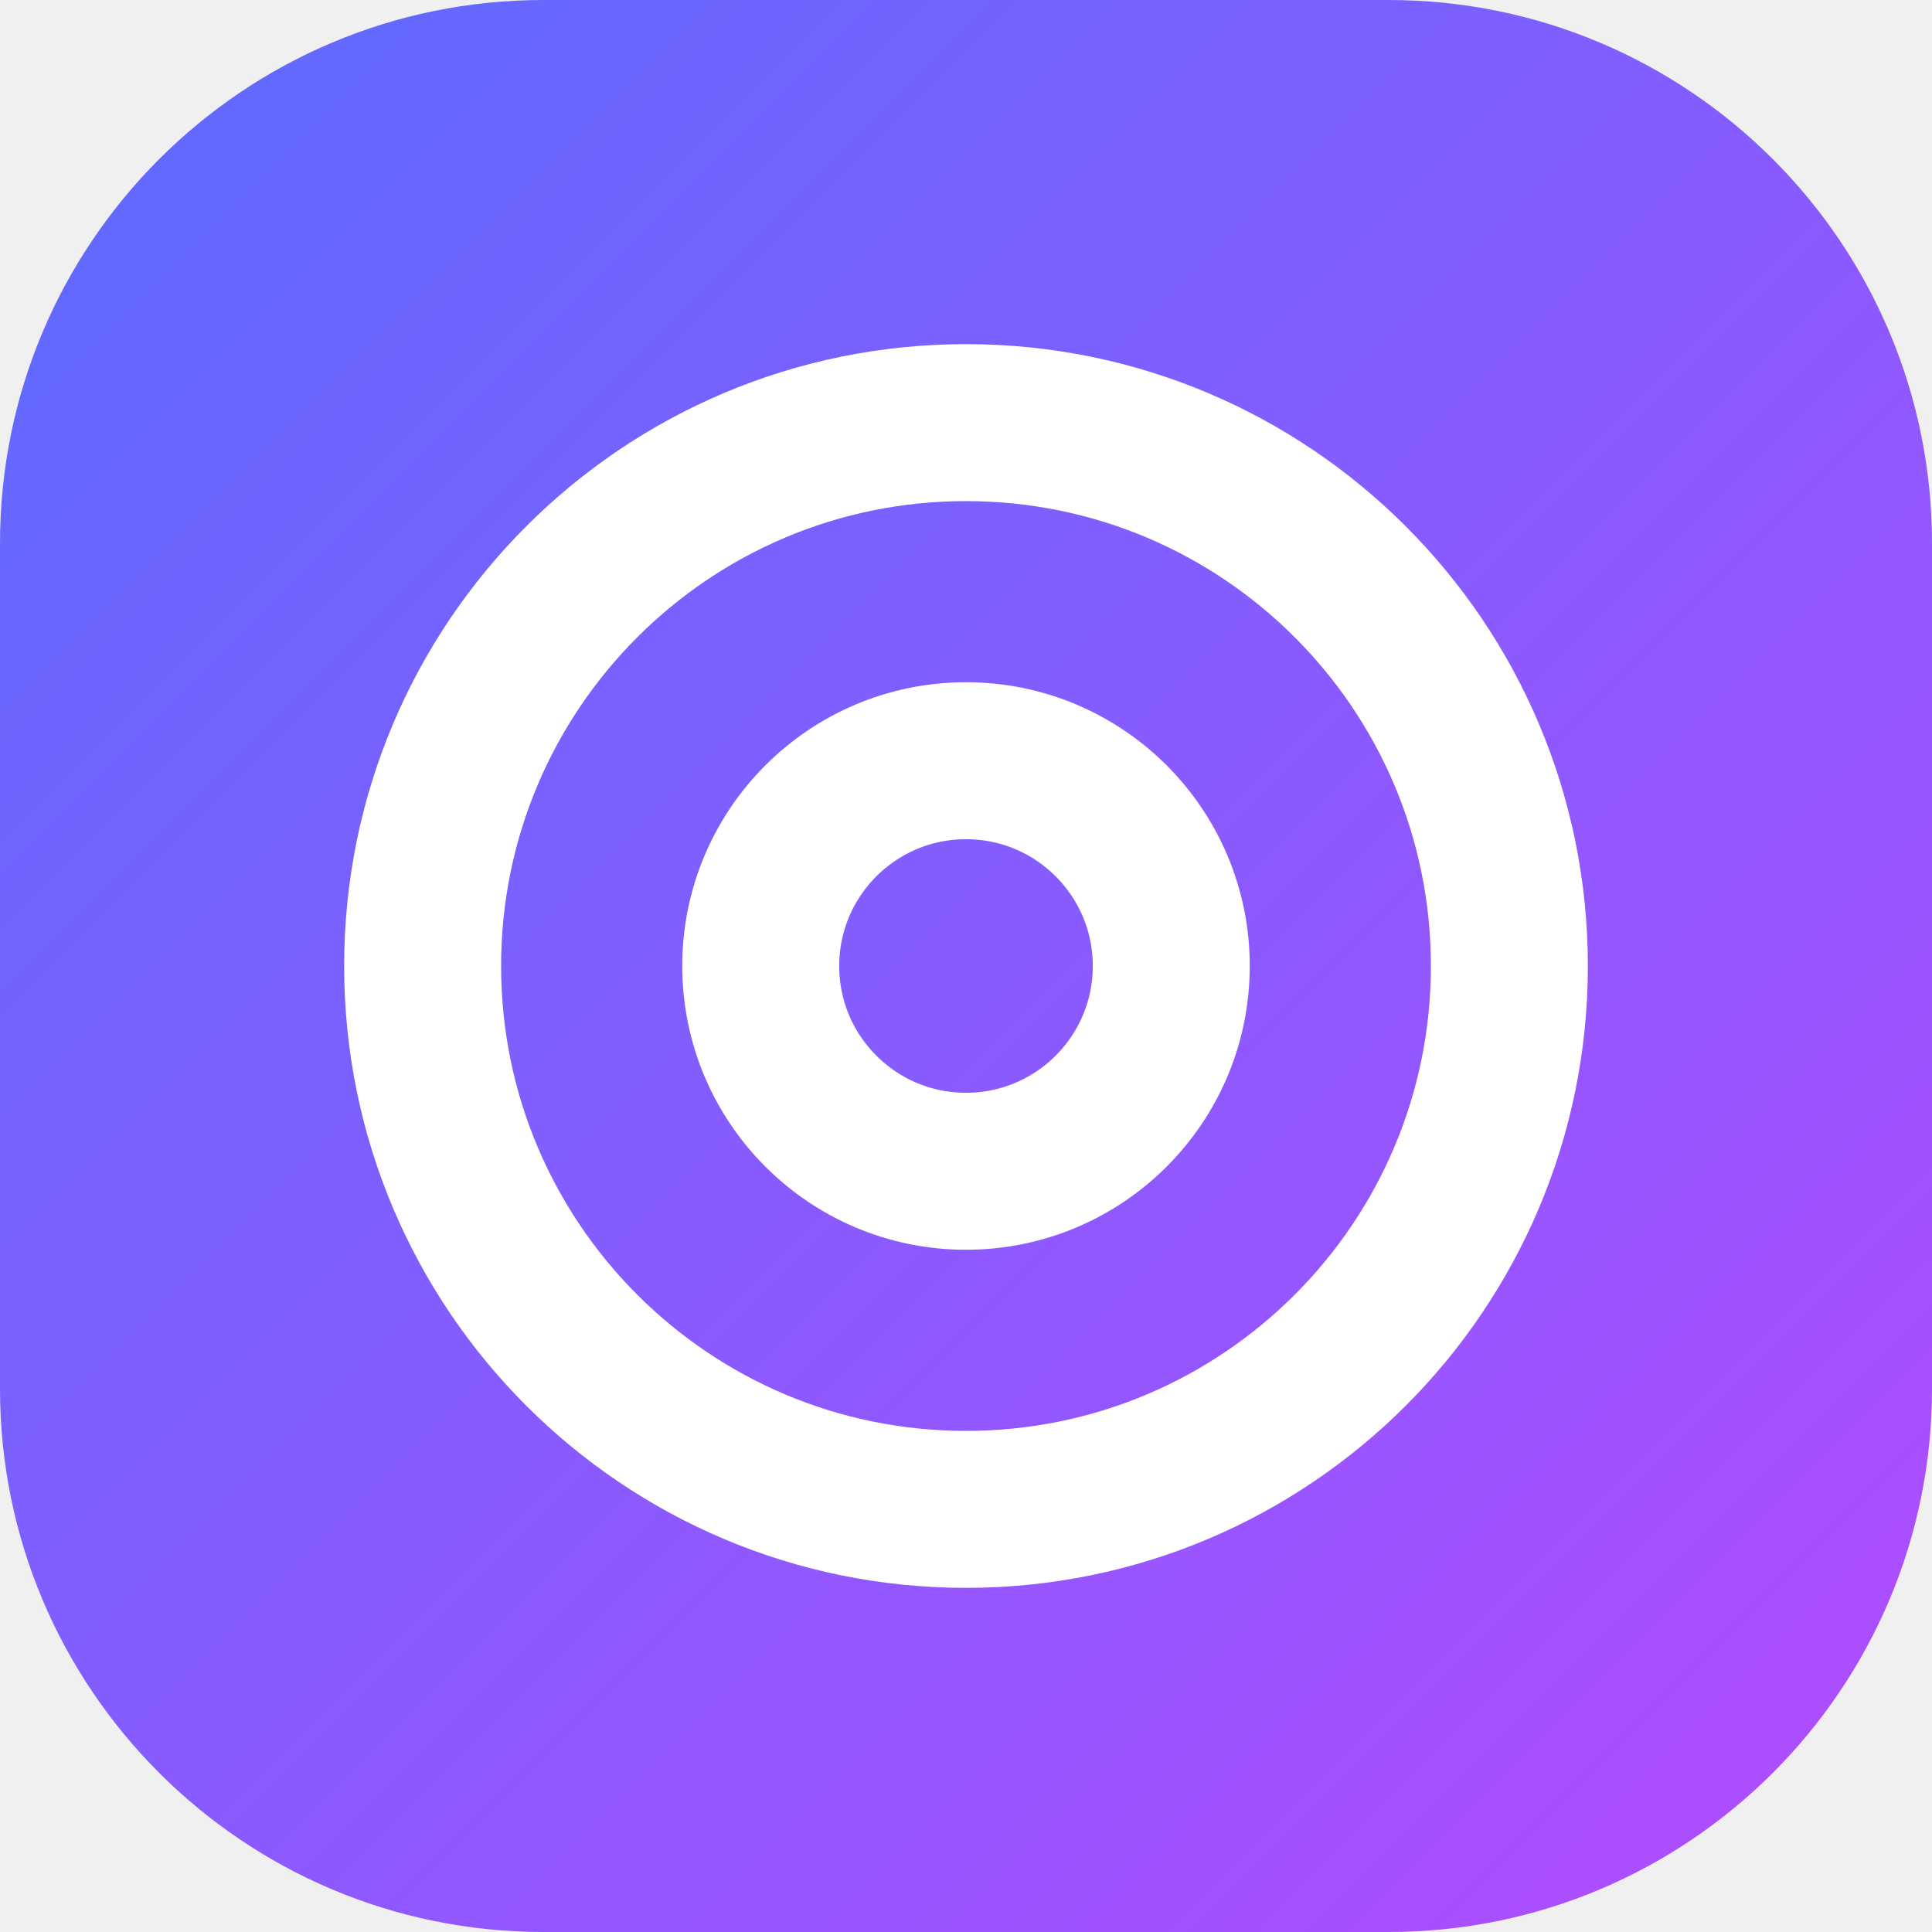
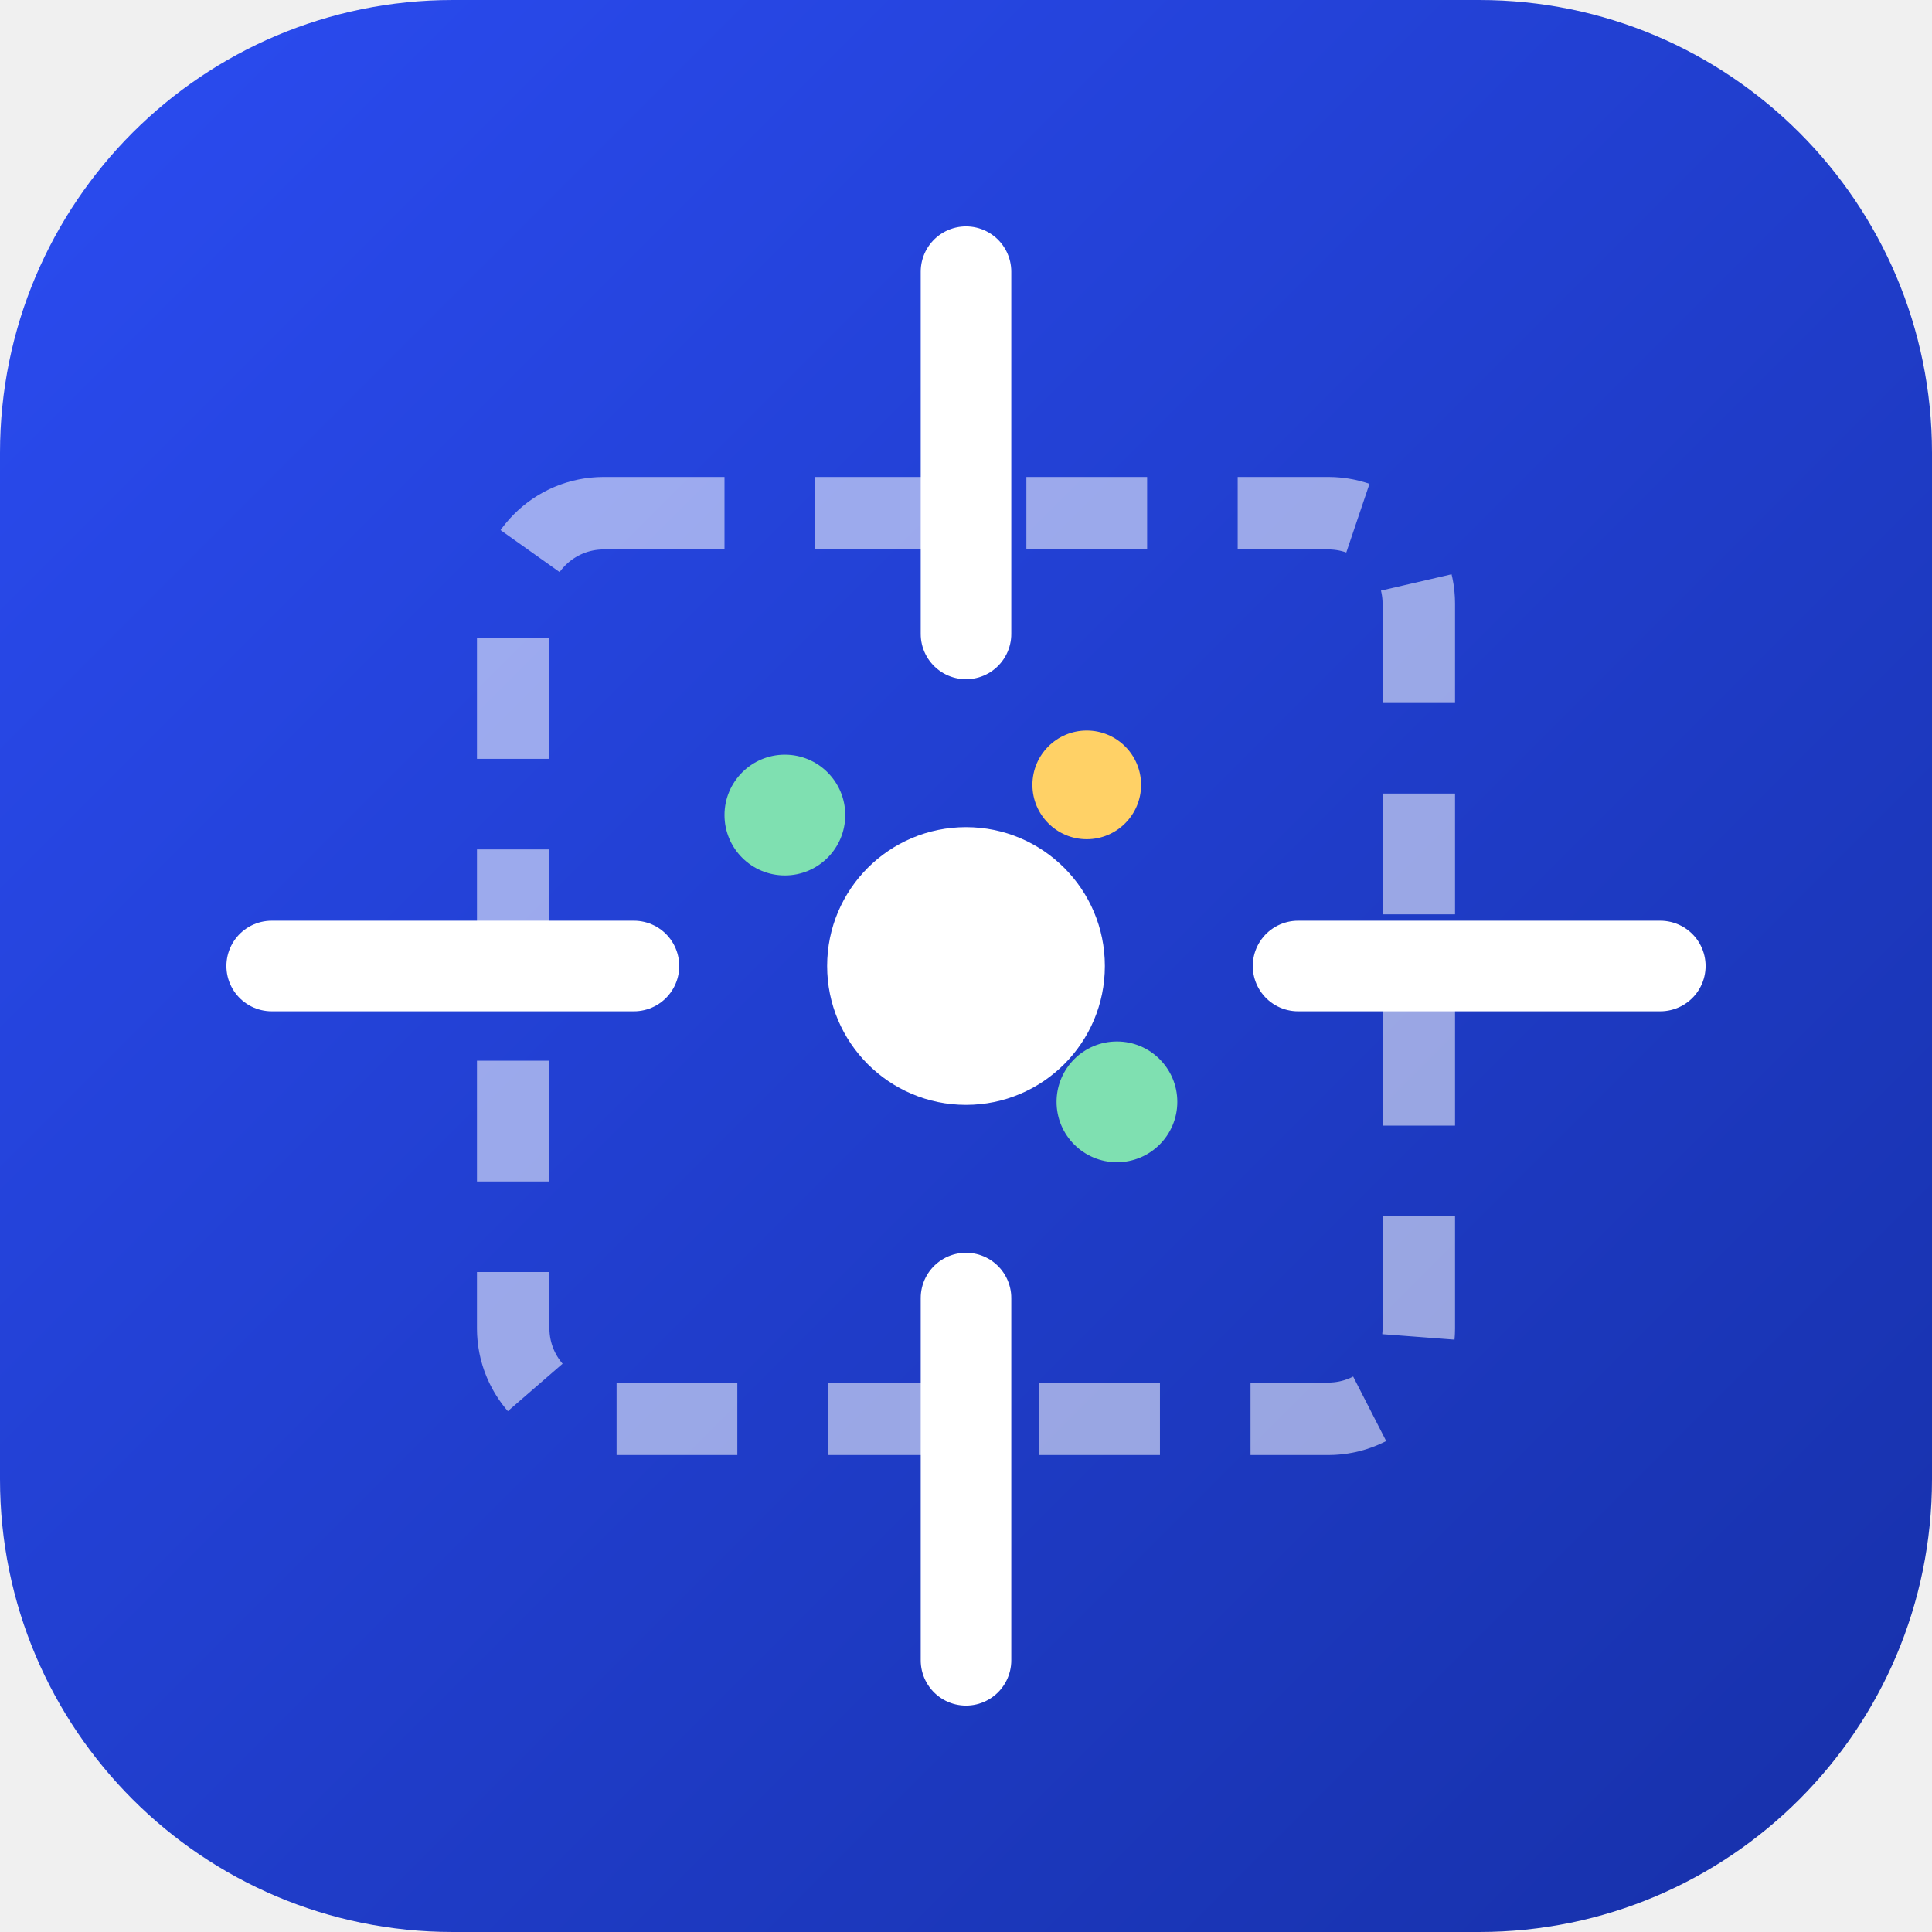
- <svg xmlns="http://www.w3.org/2000/svg" viewBox="0 0 32 32">
+ <svg xmlns="http://www.w3.org/2000/svg" viewBox="0 0 64 64">
  <defs>
    <linearGradient id="g" x1="0" y1="0" x2="1" y2="1">
-       <stop offset="0" stop-color="#5b6cff" />
-       <stop offset="1" stop-color="#b34bff" />
+       <stop offset="0" stop-color="#2b4cf2" />
+       <stop offset="1" stop-color="#1630a8" />
    </linearGradient>
  </defs>
-   <rect width="32" height="32" rx="9" fill="url(#g)" />
-   <g fill="none" stroke="#fff" stroke-width="2.6">
-     <circle cx="16" cy="16" r="9" />
-     <circle cx="16" cy="16" r="3.4" />
-   </g>
+   <rect width="64" height="64" rx="15" fill="url(#g)" />
+   <rect x="17" y="17" width="30" height="30" rx="3" fill="none" stroke="#fff" stroke-opacity=".55" stroke-width="2.4" stroke-dasharray="4 3" />
+   <path d="M32 9v12M32 43v12M9 32h12M43 32h12" stroke="#fff" stroke-width="3" stroke-linecap="round" />
+   <circle cx="32" cy="32" r="4.6" fill="#fff" />
+   <circle cx="26" cy="27" r="2" fill="#7fe0b1" />
+   <circle cx="37" cy="36.5" r="2" fill="#7fe0b1" />
+   <circle cx="36" cy="26" r="1.8" fill="#ffd166" />
</svg>
